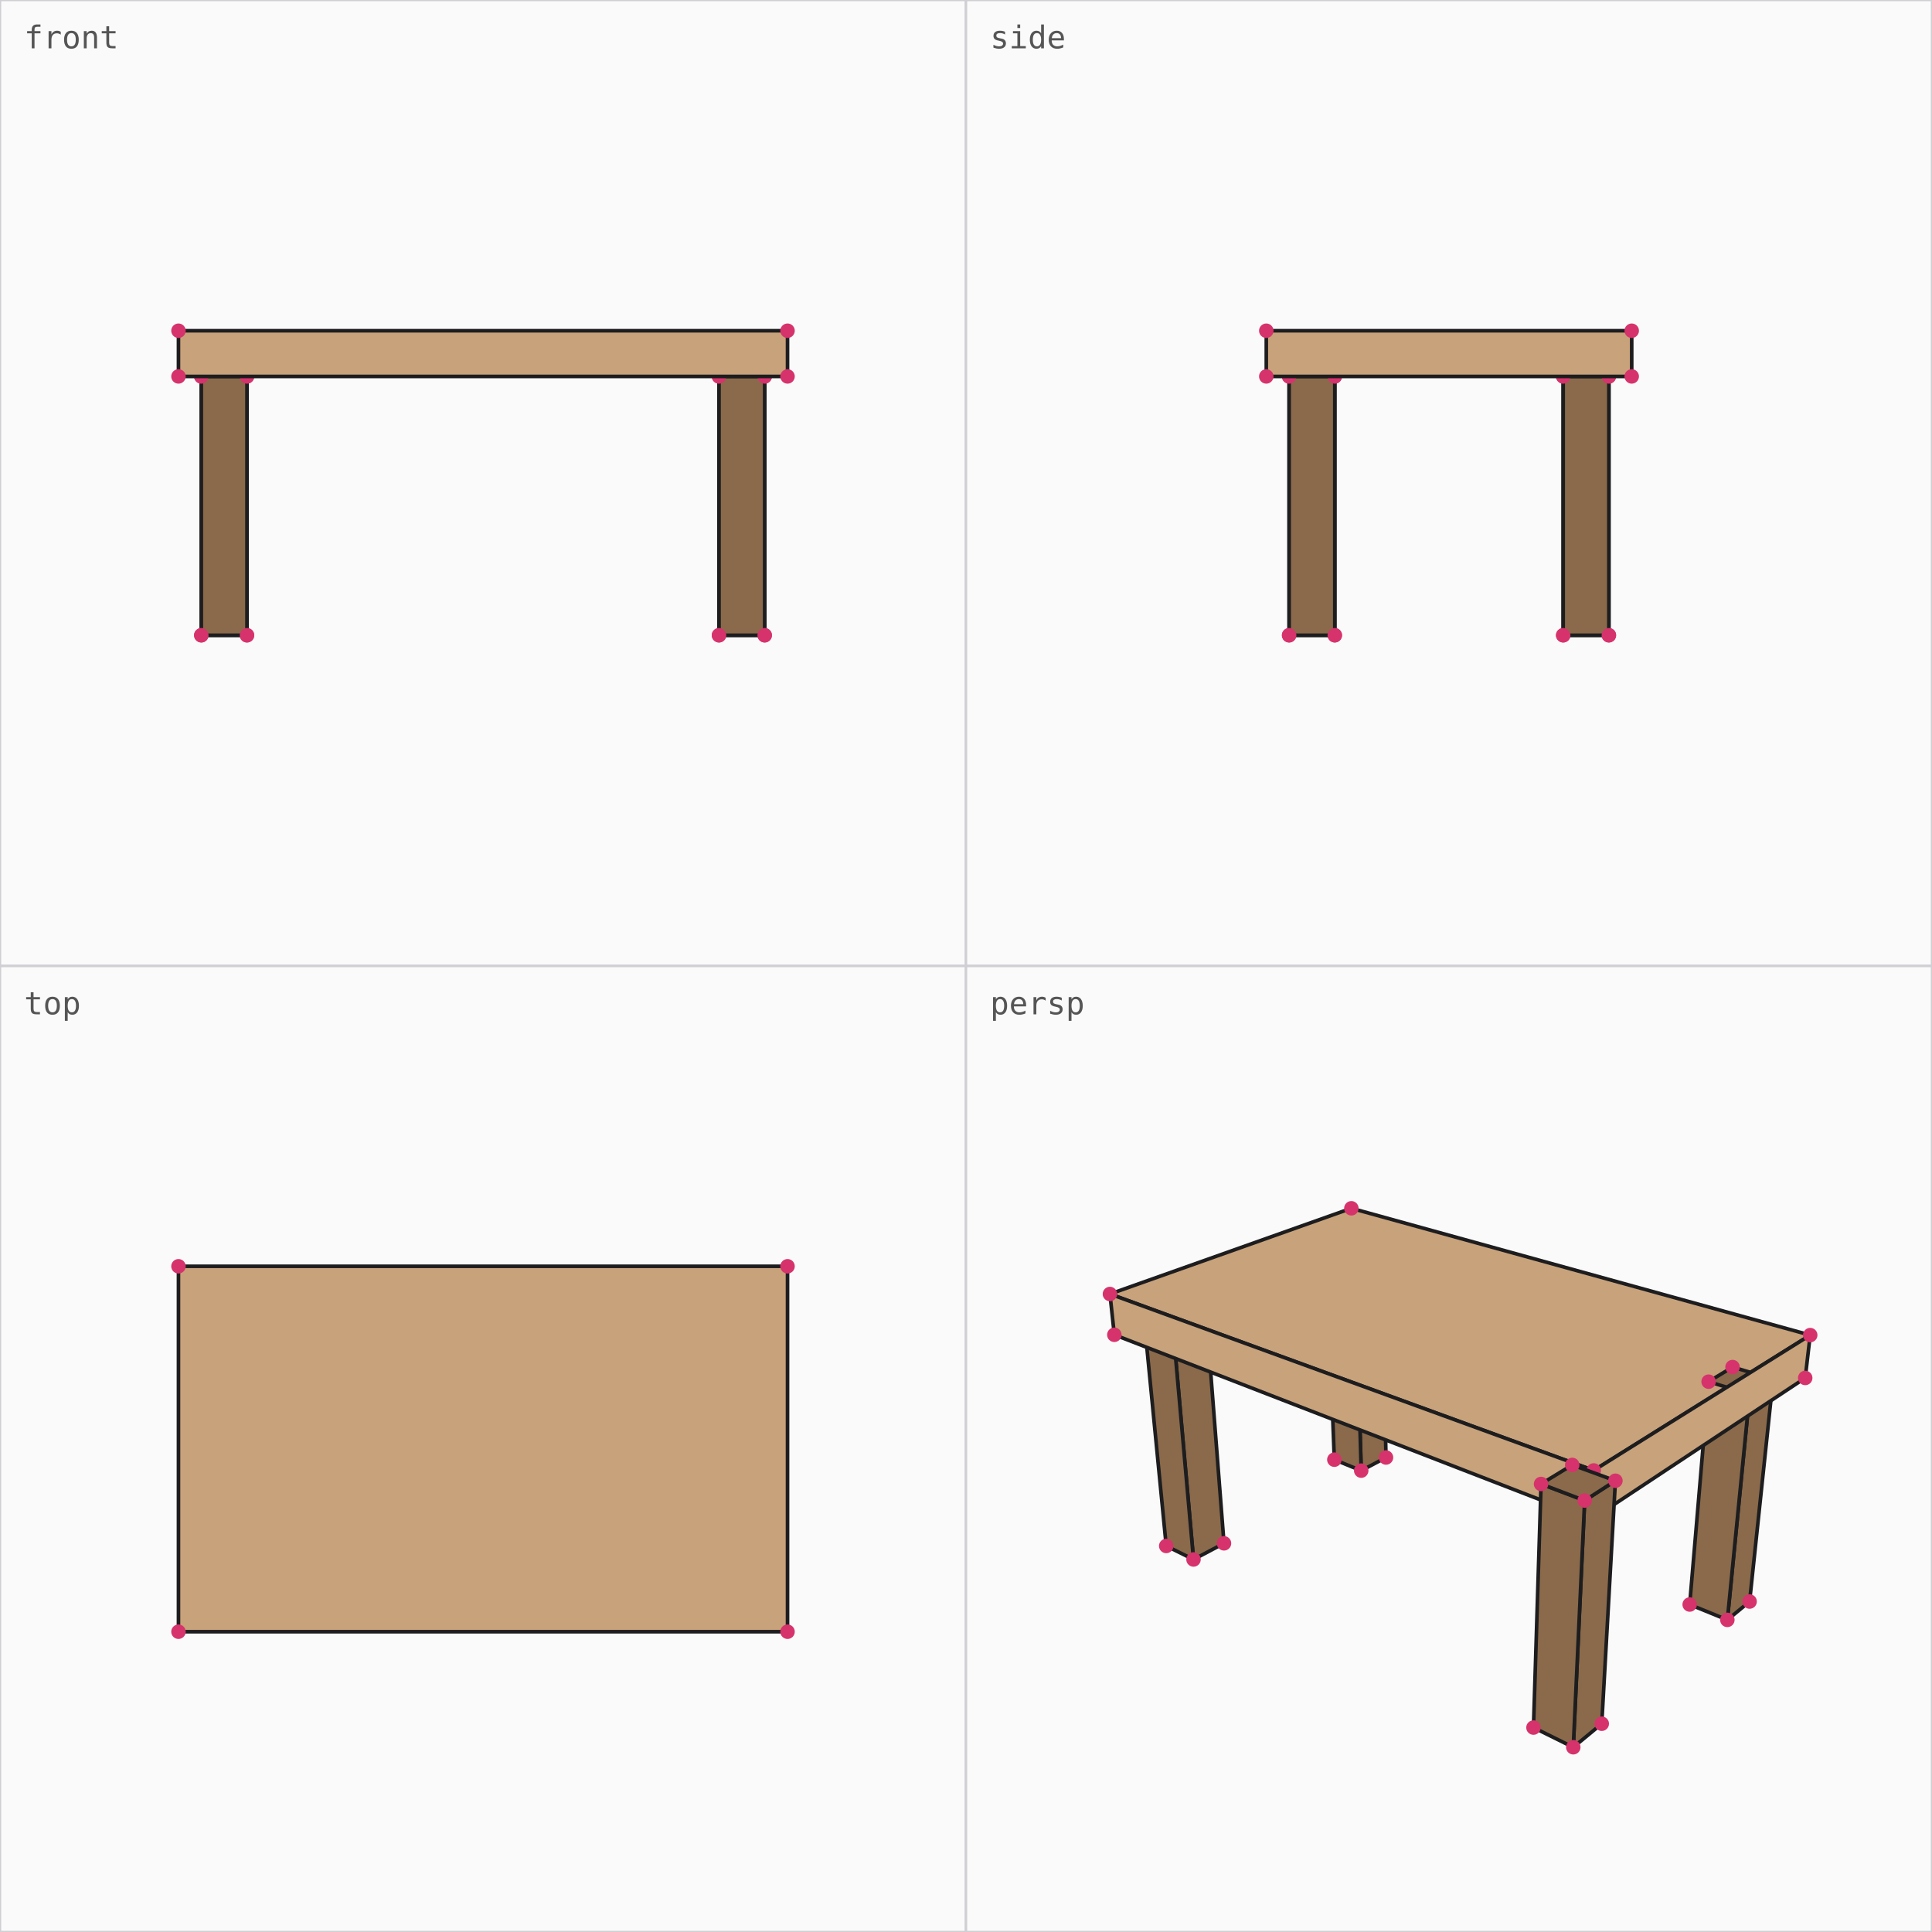
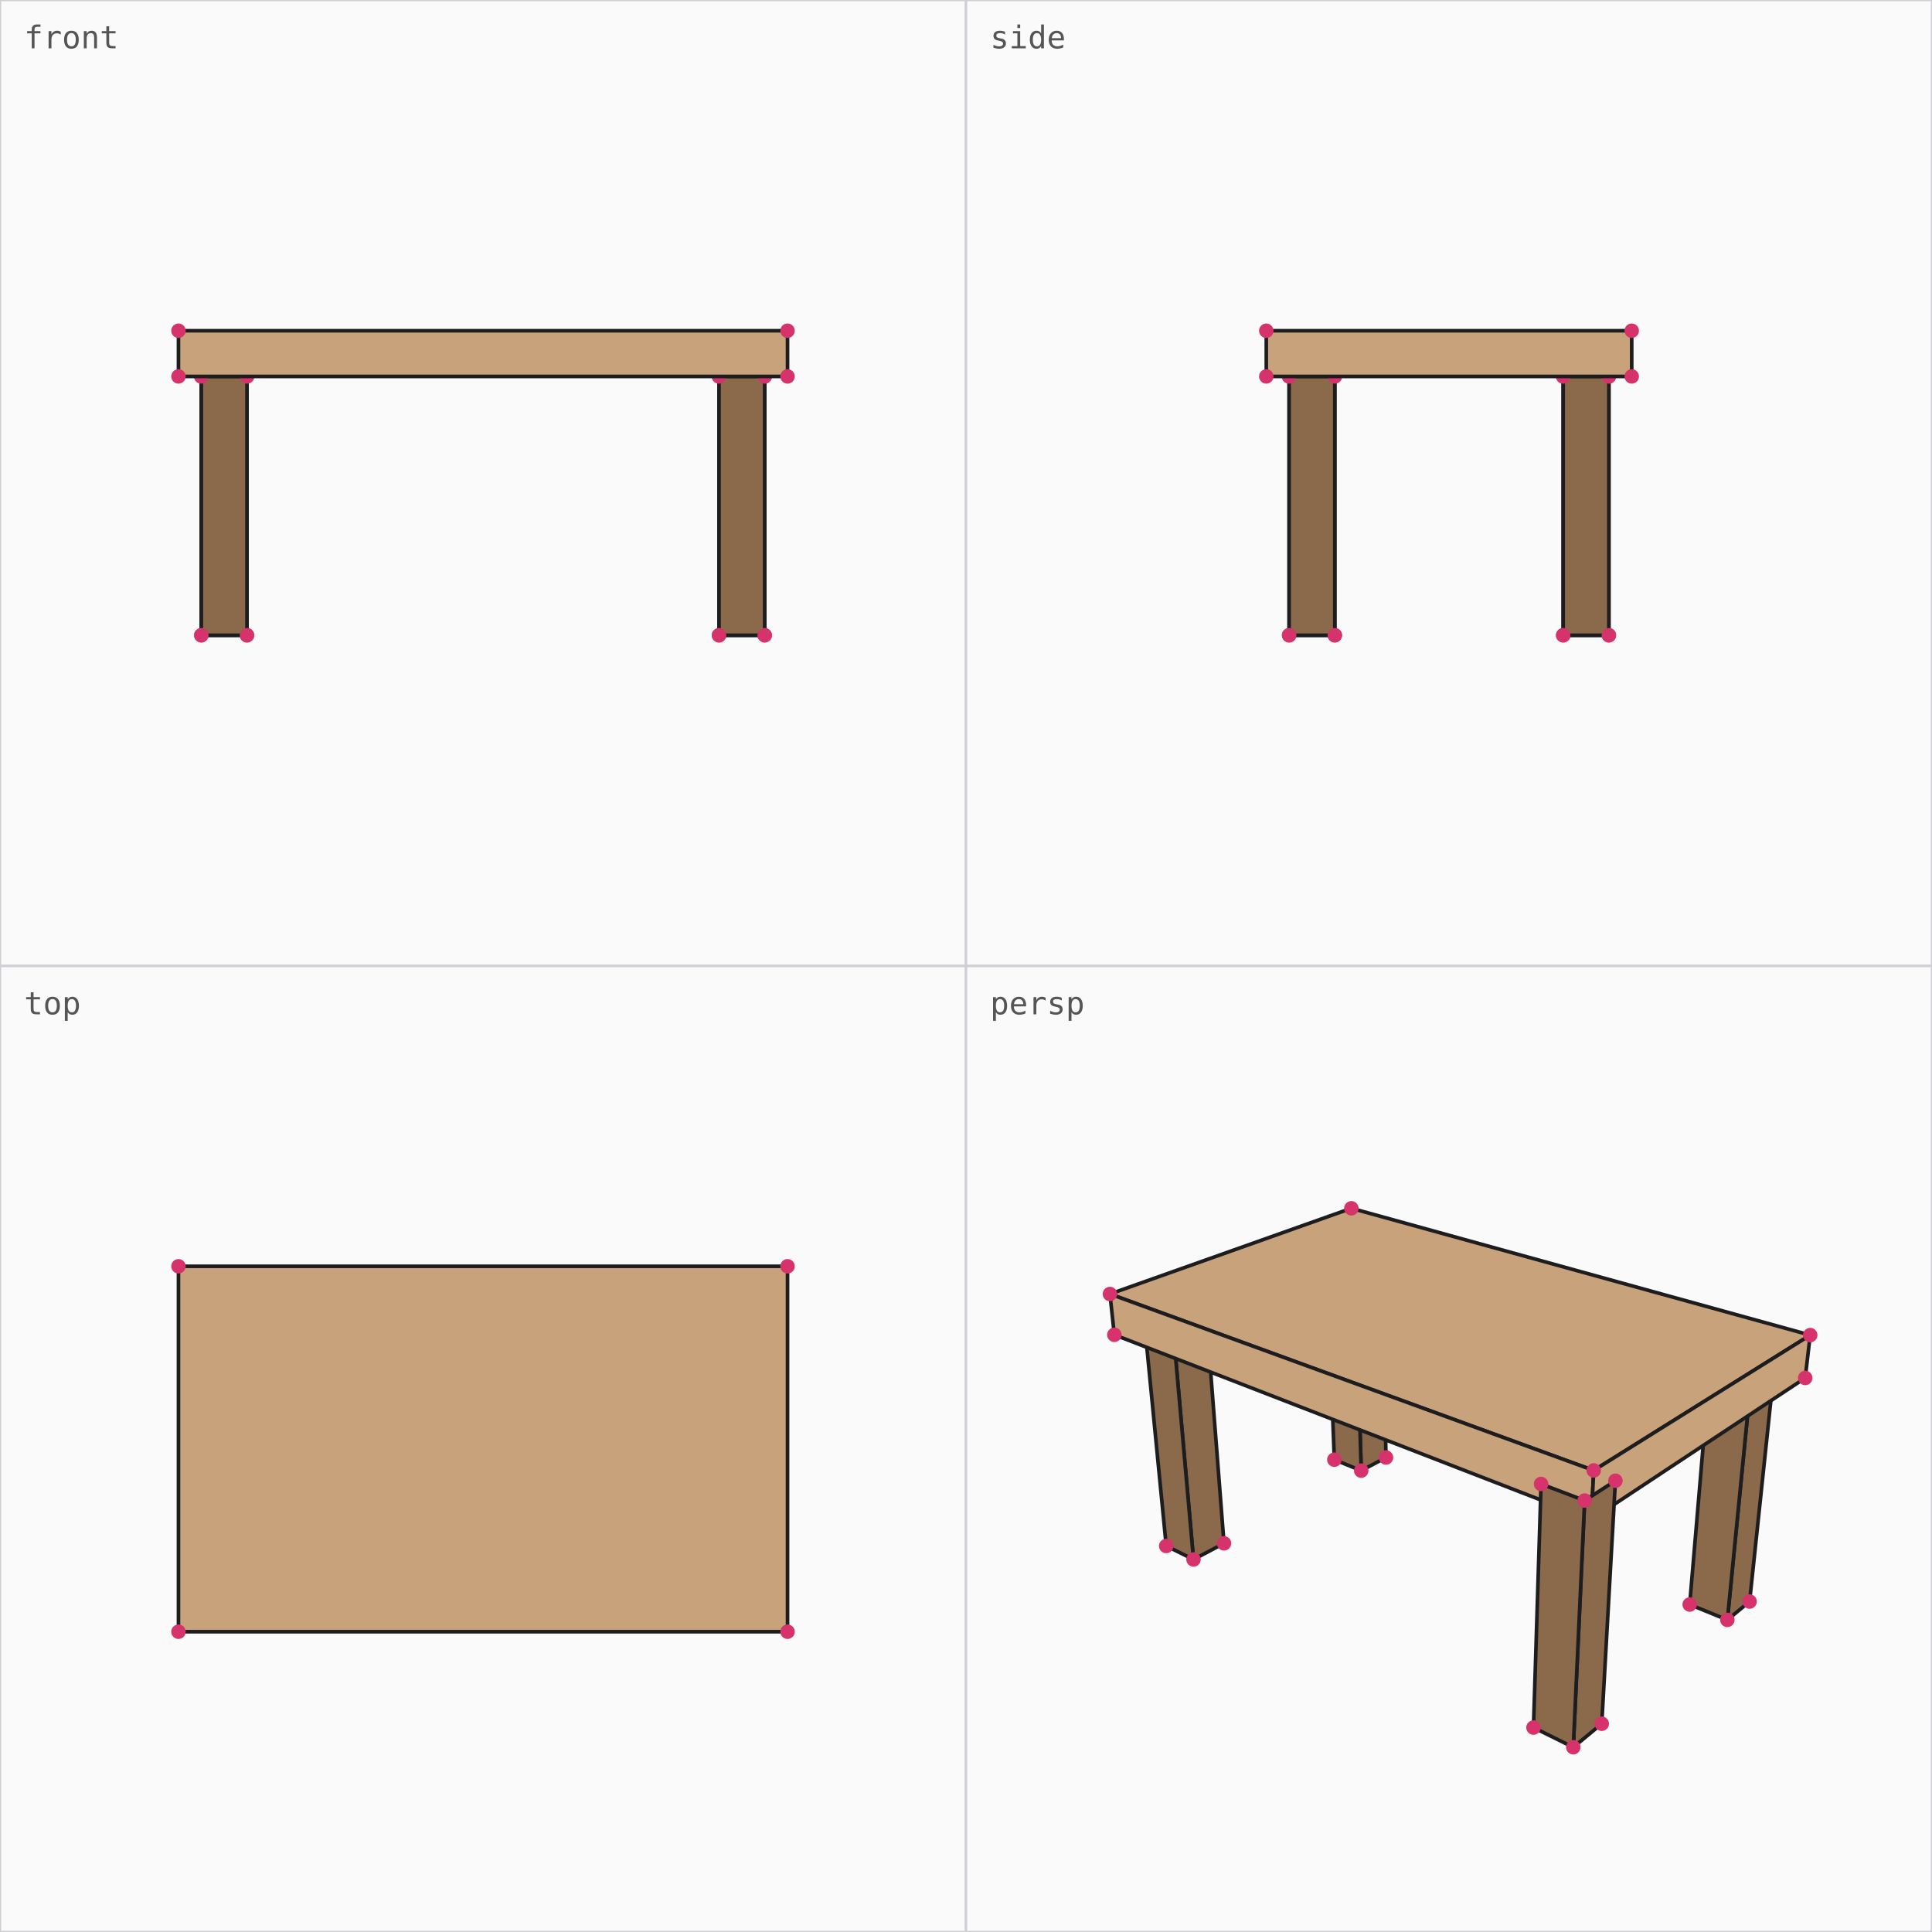
<svg xmlns="http://www.w3.org/2000/svg" viewBox="0 0 800 800" width="800" height="800">
  <g data-view="front" transform="translate(0 0)">
    <rect width="400" height="400" fill="#fafafa" stroke="#cfcfd4" />
    <text x="10" y="20" font-family="monospace" font-size="13" fill="#555">front</text>
    <polygon data-face="6" data-depth="5.45" points="83.36,263.05 102.27,263.05 102.27,155.87 83.36,155.87" fill="#8a6a4a" stroke="#1d1d1f" stroke-width="1.5" stroke-linejoin="round" />
    <circle data-v="12" cx="83.36" cy="263.05" r="3" fill="#d6336c" />
    <circle data-v="13" cx="102.27" cy="263.05" r="3" fill="#d6336c" />
    <circle data-v="14" cx="102.27" cy="155.87" r="3" fill="#d6336c" />
    <circle data-v="15" cx="83.36" cy="155.87" r="3" fill="#d6336c" />
-     <polygon data-face="18" data-depth="5.45" points="297.73,263.05 316.64,263.05 316.64,155.87 297.73,155.87" fill="#8a6a4a" stroke="#1d1d1f" stroke-width="1.5" stroke-linejoin="round" />
+     <polygon data-face="16" data-depth="5.45" points="297.73,263.05 316.64,263.05 316.64,155.87 297.73,155.87" fill="#8a6a4a" stroke="#1d1d1f" stroke-width="1.5" stroke-linejoin="round" />
    <circle data-v="28" cx="297.73" cy="263.05" r="3" fill="#d6336c" />
    <circle data-v="29" cx="316.64" cy="263.05" r="3" fill="#d6336c" />
    <circle data-v="30" cx="316.64" cy="155.87" r="3" fill="#d6336c" />
    <circle data-v="31" cx="297.73" cy="155.87" r="3" fill="#d6336c" />
-     <polygon data-face="12" data-depth="4.55" points="83.36,263.05 102.27,263.05 102.27,155.87 83.36,155.87" fill="#8a6a4a" stroke="#1d1d1f" stroke-width="1.5" stroke-linejoin="round" />
+     <polygon data-face="11" data-depth="4.55" points="83.36,263.05 102.27,263.05 102.27,155.87 83.36,155.87" fill="#8a6a4a" stroke="#1d1d1f" stroke-width="1.5" stroke-linejoin="round" />
    <circle data-v="20" cx="83.36" cy="263.05" r="3" fill="#d6336c" />
    <circle data-v="21" cx="102.27" cy="263.05" r="3" fill="#d6336c" />
    <circle data-v="22" cx="102.27" cy="155.87" r="3" fill="#d6336c" />
    <circle data-v="23" cx="83.36" cy="155.87" r="3" fill="#d6336c" />
-     <polygon data-face="24" data-depth="4.55" points="297.73,263.05 316.64,263.05 316.64,155.87 297.73,155.87" fill="#8a6a4a" stroke="#1d1d1f" stroke-width="1.5" stroke-linejoin="round" />
+     <polygon data-face="21" data-depth="4.55" points="297.73,263.05 316.64,263.05 316.64,155.87 297.73,155.87" fill="#8a6a4a" stroke="#1d1d1f" stroke-width="1.5" stroke-linejoin="round" />
    <circle data-v="36" cx="297.73" cy="263.05" r="3" fill="#d6336c" />
    <circle data-v="37" cx="316.64" cy="263.05" r="3" fill="#d6336c" />
    <circle data-v="38" cx="316.64" cy="155.87" r="3" fill="#d6336c" />
    <circle data-v="39" cx="297.73" cy="155.87" r="3" fill="#d6336c" />
    <polygon data-face="0" data-depth="4.48" points="73.9,155.87 326.1,155.87 326.1,136.95 73.9,136.95" fill="#c8a27a" stroke="#1d1d1f" stroke-width="1.5" stroke-linejoin="round" />
    <circle data-v="4" cx="73.9" cy="155.87" r="3" fill="#d6336c" />
    <circle data-v="5" cx="326.1" cy="155.87" r="3" fill="#d6336c" />
    <circle data-v="6" cx="326.1" cy="136.95" r="3" fill="#d6336c" />
    <circle data-v="7" cx="73.9" cy="136.95" r="3" fill="#d6336c" />
  </g>
  <g data-view="side" transform="translate(400 0)">
    <rect width="400" height="400" fill="#fafafa" stroke="#cfcfd4" />
    <text x="10" y="20" font-family="monospace" font-size="13" fill="#555">side</text>
    <polygon data-face="8" data-depth="5.85" points="266.2,263.05 266.2,155.87 247.29,155.87 247.29,263.05" fill="#8a6a4a" stroke="#1d1d1f" stroke-width="1.5" stroke-linejoin="round" />
    <circle data-v="9" cx="266.2" cy="263.05" r="3" fill="#d6336c" />
    <circle data-v="10" cx="266.2" cy="155.87" r="3" fill="#d6336c" />
    <circle data-v="13" cx="247.29" cy="263.05" r="3" fill="#d6336c" />
    <circle data-v="14" cx="247.29" cy="155.87" r="3" fill="#d6336c" />
-     <polygon data-face="14" data-depth="5.85" points="152.71,263.05 152.71,155.87 133.8,155.87 133.8,263.05" fill="#8a6a4a" stroke="#1d1d1f" stroke-width="1.5" stroke-linejoin="round" />
+     <polygon data-face="13" data-depth="5.85" points="152.71,263.05 152.71,155.87 133.8,155.87 133.8,263.05" fill="#8a6a4a" stroke="#1d1d1f" stroke-width="1.5" stroke-linejoin="round" />
    <circle data-v="17" cx="152.71" cy="263.05" r="3" fill="#d6336c" />
    <circle data-v="18" cx="152.71" cy="155.87" r="3" fill="#d6336c" />
    <circle data-v="21" cx="133.8" cy="263.05" r="3" fill="#d6336c" />
    <circle data-v="22" cx="133.8" cy="155.87" r="3" fill="#d6336c" />
-     <polygon data-face="20" data-depth="4.15" points="266.2,263.05 266.2,155.87 247.29,155.87 247.29,263.05" fill="#8a6a4a" stroke="#1d1d1f" stroke-width="1.5" stroke-linejoin="round" />
+     <polygon data-face="18" data-depth="4.15" points="266.2,263.05 266.2,155.87 247.29,155.87 247.29,263.05" fill="#8a6a4a" stroke="#1d1d1f" stroke-width="1.5" stroke-linejoin="round" />
    <circle data-v="25" cx="266.2" cy="263.05" r="3" fill="#d6336c" />
    <circle data-v="26" cx="266.2" cy="155.87" r="3" fill="#d6336c" />
    <circle data-v="29" cx="247.29" cy="263.05" r="3" fill="#d6336c" />
    <circle data-v="30" cx="247.29" cy="155.87" r="3" fill="#d6336c" />
-     <polygon data-face="26" data-depth="4.15" points="152.71,263.05 152.71,155.87 133.8,155.87 133.8,263.05" fill="#8a6a4a" stroke="#1d1d1f" stroke-width="1.5" stroke-linejoin="round" />
+     <polygon data-face="23" data-depth="4.15" points="152.71,263.05 152.71,155.87 133.8,155.87 133.8,263.05" fill="#8a6a4a" stroke="#1d1d1f" stroke-width="1.5" stroke-linejoin="round" />
    <circle data-v="33" cx="152.71" cy="263.05" r="3" fill="#d6336c" />
    <circle data-v="34" cx="152.71" cy="155.87" r="3" fill="#d6336c" />
    <circle data-v="37" cx="133.8" cy="263.05" r="3" fill="#d6336c" />
    <circle data-v="38" cx="133.8" cy="155.87" r="3" fill="#d6336c" />
    <polygon data-face="2" data-depth="4.08" points="275.66,155.87 275.66,136.95 124.34,136.95 124.34,155.87" fill="#c8a27a" stroke="#1d1d1f" stroke-width="1.5" stroke-linejoin="round" />
    <circle data-v="1" cx="275.66" cy="155.87" r="3" fill="#d6336c" />
    <circle data-v="2" cx="275.66" cy="136.95" r="3" fill="#d6336c" />
    <circle data-v="5" cx="124.34" cy="155.87" r="3" fill="#d6336c" />
    <circle data-v="6" cx="124.34" cy="136.95" r="3" fill="#d6336c" />
  </g>
  <g data-view="top" transform="translate(0 400)">
    <rect width="400" height="400" fill="#fafafa" stroke="#cfcfd4" />
    <text x="10" y="20" font-family="monospace" font-size="13" fill="#555">top</text>
-     <polygon data-face="10" data-depth="4.73" points="83.36,133.8 83.36,152.71 102.27,152.71 102.27,133.8" fill="#8a6a4a" stroke="#1d1d1f" stroke-width="1.5" stroke-linejoin="round" />
-     <circle data-v="10" cx="102.27" cy="133.8" r="3" fill="#d6336c" />
-     <circle data-v="11" cx="83.36" cy="133.8" r="3" fill="#d6336c" />
-     <circle data-v="14" cx="102.27" cy="152.71" r="3" fill="#d6336c" />
-     <circle data-v="15" cx="83.36" cy="152.71" r="3" fill="#d6336c" />
-     <polygon data-face="16" data-depth="4.73" points="83.36,247.29 83.36,266.2 102.27,266.2 102.27,247.29" fill="#8a6a4a" stroke="#1d1d1f" stroke-width="1.5" stroke-linejoin="round" />
-     <circle data-v="18" cx="102.27" cy="247.29" r="3" fill="#d6336c" />
-     <circle data-v="19" cx="83.36" cy="247.29" r="3" fill="#d6336c" />
-     <circle data-v="22" cx="102.27" cy="266.2" r="3" fill="#d6336c" />
-     <circle data-v="23" cx="83.36" cy="266.2" r="3" fill="#d6336c" />
-     <polygon data-face="22" data-depth="4.73" points="297.73,133.8 297.73,152.71 316.64,152.71 316.64,133.8" fill="#8a6a4a" stroke="#1d1d1f" stroke-width="1.5" stroke-linejoin="round" />
-     <circle data-v="26" cx="316.64" cy="133.8" r="3" fill="#d6336c" />
-     <circle data-v="27" cx="297.73" cy="133.8" r="3" fill="#d6336c" />
-     <circle data-v="30" cx="316.64" cy="152.71" r="3" fill="#d6336c" />
-     <circle data-v="31" cx="297.73" cy="152.71" r="3" fill="#d6336c" />
-     <polygon data-face="28" data-depth="4.73" points="297.73,247.29 297.73,266.2 316.64,266.2 316.64,247.29" fill="#8a6a4a" stroke="#1d1d1f" stroke-width="1.5" stroke-linejoin="round" />
-     <circle data-v="34" cx="316.64" cy="247.29" r="3" fill="#d6336c" />
-     <circle data-v="35" cx="297.73" cy="247.29" r="3" fill="#d6336c" />
-     <circle data-v="38" cx="316.64" cy="266.2" r="3" fill="#d6336c" />
-     <circle data-v="39" cx="297.73" cy="266.2" r="3" fill="#d6336c" />
    <polygon data-face="4" data-depth="4.58" points="73.9,124.34 73.9,275.66 326.1,275.66 326.1,124.34" fill="#c8a27a" stroke="#1d1d1f" stroke-width="1.5" stroke-linejoin="round" />
    <circle data-v="2" cx="326.1" cy="124.34" r="3" fill="#d6336c" />
    <circle data-v="3" cx="73.9" cy="124.34" r="3" fill="#d6336c" />
    <circle data-v="6" cx="326.1" cy="275.66" r="3" fill="#d6336c" />
    <circle data-v="7" cx="73.9" cy="275.66" r="3" fill="#d6336c" />
  </g>
  <g data-view="persp" transform="translate(400 400)">
    <rect width="400" height="400" fill="#fafafa" stroke="#cfcfd4" />
    <text x="10" y="20" font-family="monospace" font-size="13" fill="#555">persp</text>
    <polygon data-face="8" data-depth="6.06" points="173.91,203.52 172.2,122.63 161.23,127 163.65,208.96" fill="#8a6a4a" stroke="#1d1d1f" stroke-width="1.5" stroke-linejoin="round" />
    <circle data-v="9" cx="173.91" cy="203.52" r="3" fill="#d6336c" />
+     <circle data-v="10" cx="172.2" cy="122.63" r="3" fill="#d6336c" />
    <polygon data-face="6" data-depth="6.05" points="152.52,204.42 163.65,208.96 161.23,127 149.4,123.35" fill="#8a6a4a" stroke="#1d1d1f" stroke-width="1.5" stroke-linejoin="round" />
    <circle data-v="12" cx="152.52" cy="204.42" r="3" fill="#d6336c" />
    <circle data-v="13" cx="163.65" cy="208.96" r="3" fill="#d6336c" />
-     <polygon data-face="10" data-depth="5.91" points="160.41,119.11 149.4,123.35 161.23,127 172.2,122.63" fill="#8a6a4a" stroke="#1d1d1f" stroke-width="1.5" stroke-linejoin="round" />
-     <circle data-v="10" cx="172.2" cy="122.63" r="3" fill="#d6336c" />
-     <circle data-v="11" cx="160.41" cy="119.11" r="3" fill="#d6336c" />
    <circle data-v="14" cx="161.23" cy="127" r="3" fill="#d6336c" />
    <circle data-v="15" cx="149.4" cy="123.35" r="3" fill="#d6336c" />
-     <polygon data-face="14" data-depth="5.44" points="106.83,239.06 100.01,151.37 86.32,156.82 94.21,245.74" fill="#8a6a4a" stroke="#1d1d1f" stroke-width="1.5" stroke-linejoin="round" />
+     <polygon data-face="13" data-depth="5.44" points="106.83,239.06 100.01,151.37 86.32,156.82 94.21,245.74" fill="#8a6a4a" stroke="#1d1d1f" stroke-width="1.5" stroke-linejoin="round" />
    <circle data-v="17" cx="106.83" cy="239.06" r="3" fill="#d6336c" />
-     <polygon data-face="12" data-depth="5.43" points="82.91,240.15 94.21,245.74 86.32,156.82 74.33,152.26" fill="#8a6a4a" stroke="#1d1d1f" stroke-width="1.5" stroke-linejoin="round" />
+     <circle data-v="18" cx="100.01" cy="151.37" r="3" fill="#d6336c" />
+     <polygon data-face="11" data-depth="5.43" points="82.91,240.15 94.21,245.74 86.32,156.82 74.33,152.26" fill="#8a6a4a" stroke="#1d1d1f" stroke-width="1.5" stroke-linejoin="round" />
    <circle data-v="20" cx="82.91" cy="240.15" r="3" fill="#d6336c" />
    <circle data-v="21" cx="94.21" cy="245.74" r="3" fill="#d6336c" />
-     <polygon data-face="16" data-depth="5.29" points="88.03,146.98 74.33,152.26 86.32,156.82 100.01,151.37" fill="#8a6a4a" stroke="#1d1d1f" stroke-width="1.5" stroke-linejoin="round" />
-     <circle data-v="18" cx="100.01" cy="151.37" r="3" fill="#d6336c" />
-     <circle data-v="19" cx="88.03" cy="146.98" r="3" fill="#d6336c" />
    <circle data-v="22" cx="86.32" cy="156.82" r="3" fill="#d6336c" />
    <circle data-v="23" cx="74.33" cy="152.26" r="3" fill="#d6336c" />
-     <polygon data-face="20" data-depth="5.09" points="324.47,263.16 334.21,171.09 324.48,177.36 315.26,270.76" fill="#8a6a4a" stroke="#1d1d1f" stroke-width="1.5" stroke-linejoin="round" />
+     <polygon data-face="18" data-depth="5.09" points="324.47,263.16 334.21,171.09 324.48,177.36 315.26,270.76" fill="#8a6a4a" stroke="#1d1d1f" stroke-width="1.5" stroke-linejoin="round" />
    <circle data-v="25" cx="324.47" cy="263.16" r="3" fill="#d6336c" />
-     <polygon data-face="18" data-depth="5.08" points="299.66,264.4 315.26,270.76 324.48,177.36 307.5,172.12" fill="#8a6a4a" stroke="#1d1d1f" stroke-width="1.5" stroke-linejoin="round" />
+     <circle data-v="26" cx="334.21" cy="171.09" r="3" fill="#d6336c" />
+     <polygon data-face="16" data-depth="5.08" points="299.66,264.4 315.26,270.76 324.48,177.36 307.5,172.12" fill="#8a6a4a" stroke="#1d1d1f" stroke-width="1.5" stroke-linejoin="round" />
    <circle data-v="28" cx="299.66" cy="264.4" r="3" fill="#d6336c" />
    <circle data-v="29" cx="315.26" cy="270.76" r="3" fill="#d6336c" />
+     <circle data-v="30" cx="324.48" cy="177.36" r="3" fill="#d6336c" />
+     <circle data-v="31" cx="307.5" cy="172.12" r="3" fill="#d6336c" />
    <polygon data-face="4" data-depth="5.05" points="159.57,100.33 59.6,135.82 259.92,208.88 349.57,152.84" fill="#c8a27a" stroke="#1d1d1f" stroke-width="1.5" stroke-linejoin="round" />
    <circle data-v="3" cx="159.57" cy="100.33" r="3" fill="#d6336c" />
-     <polygon data-face="22" data-depth="4.94" points="317.41,166.07 307.5,172.12 324.48,177.36 334.21,171.09" fill="#8a6a4a" stroke="#1d1d1f" stroke-width="1.5" stroke-linejoin="round" />
-     <circle data-v="26" cx="334.21" cy="171.09" r="3" fill="#d6336c" />
-     <circle data-v="27" cx="317.41" cy="166.07" r="3" fill="#d6336c" />
-     <circle data-v="30" cx="324.48" cy="177.36" r="3" fill="#d6336c" />
-     <circle data-v="31" cx="307.5" cy="172.12" r="3" fill="#d6336c" />
    <polygon data-face="0" data-depth="4.67" points="61.42,152.71 258.93,229.21 259.92,208.88 59.6,135.82" fill="#c8a27a" stroke="#1d1d1f" stroke-width="1.5" stroke-linejoin="round" />
    <circle data-v="4" cx="61.42" cy="152.71" r="3" fill="#d6336c" />
    <circle data-v="7" cx="59.6" cy="135.82" r="3" fill="#d6336c" />
    <polygon data-face="2" data-depth="4.51" points="347.5,170.58 349.57,152.84 259.92,208.88 258.93,229.21" fill="#c8a27a" stroke="#1d1d1f" stroke-width="1.5" stroke-linejoin="round" />
    <circle data-v="1" cx="347.5" cy="170.58" r="3" fill="#d6336c" />
    <circle data-v="2" cx="349.57" cy="152.84" r="3" fill="#d6336c" />
    <circle data-v="5" cx="258.93" cy="229.21" r="3" fill="#d6336c" />
    <circle data-v="6" cx="259.92" cy="208.88" r="3" fill="#d6336c" />
-     <polygon data-face="26" data-depth="4.47" points="263.25,313.76 268.91,213.14 256.17,221.34 251.46,323.5" fill="#8a6a4a" stroke="#1d1d1f" stroke-width="1.5" stroke-linejoin="round" />
+     <polygon data-face="23" data-depth="4.47" points="263.25,313.76 268.91,213.14 256.17,221.34 251.46,323.5" fill="#8a6a4a" stroke="#1d1d1f" stroke-width="1.5" stroke-linejoin="round" />
    <circle data-v="33" cx="263.25" cy="313.76" r="3" fill="#d6336c" />
-     <polygon data-face="24" data-depth="4.47" points="234.98,315.35 251.46,323.5 256.17,221.34 238.12,214.48" fill="#8a6a4a" stroke="#1d1d1f" stroke-width="1.5" stroke-linejoin="round" />
+     <circle data-v="34" cx="268.91" cy="213.14" r="3" fill="#d6336c" />
+     <polygon data-face="21" data-depth="4.47" points="234.98,315.35 251.46,323.5 256.17,221.34 238.12,214.48" fill="#8a6a4a" stroke="#1d1d1f" stroke-width="1.5" stroke-linejoin="round" />
    <circle data-v="36" cx="234.98" cy="315.35" r="3" fill="#d6336c" />
    <circle data-v="37" cx="251.46" cy="323.5" r="3" fill="#d6336c" />
-     <polygon data-face="28" data-depth="4.32" points="251.03,206.6 238.12,214.48 256.17,221.34 268.91,213.14" fill="#8a6a4a" stroke="#1d1d1f" stroke-width="1.5" stroke-linejoin="round" />
-     <circle data-v="34" cx="268.91" cy="213.14" r="3" fill="#d6336c" />
-     <circle data-v="35" cx="251.03" cy="206.6" r="3" fill="#d6336c" />
    <circle data-v="38" cx="256.17" cy="221.34" r="3" fill="#d6336c" />
    <circle data-v="39" cx="238.12" cy="214.48" r="3" fill="#d6336c" />
  </g>
</svg>
